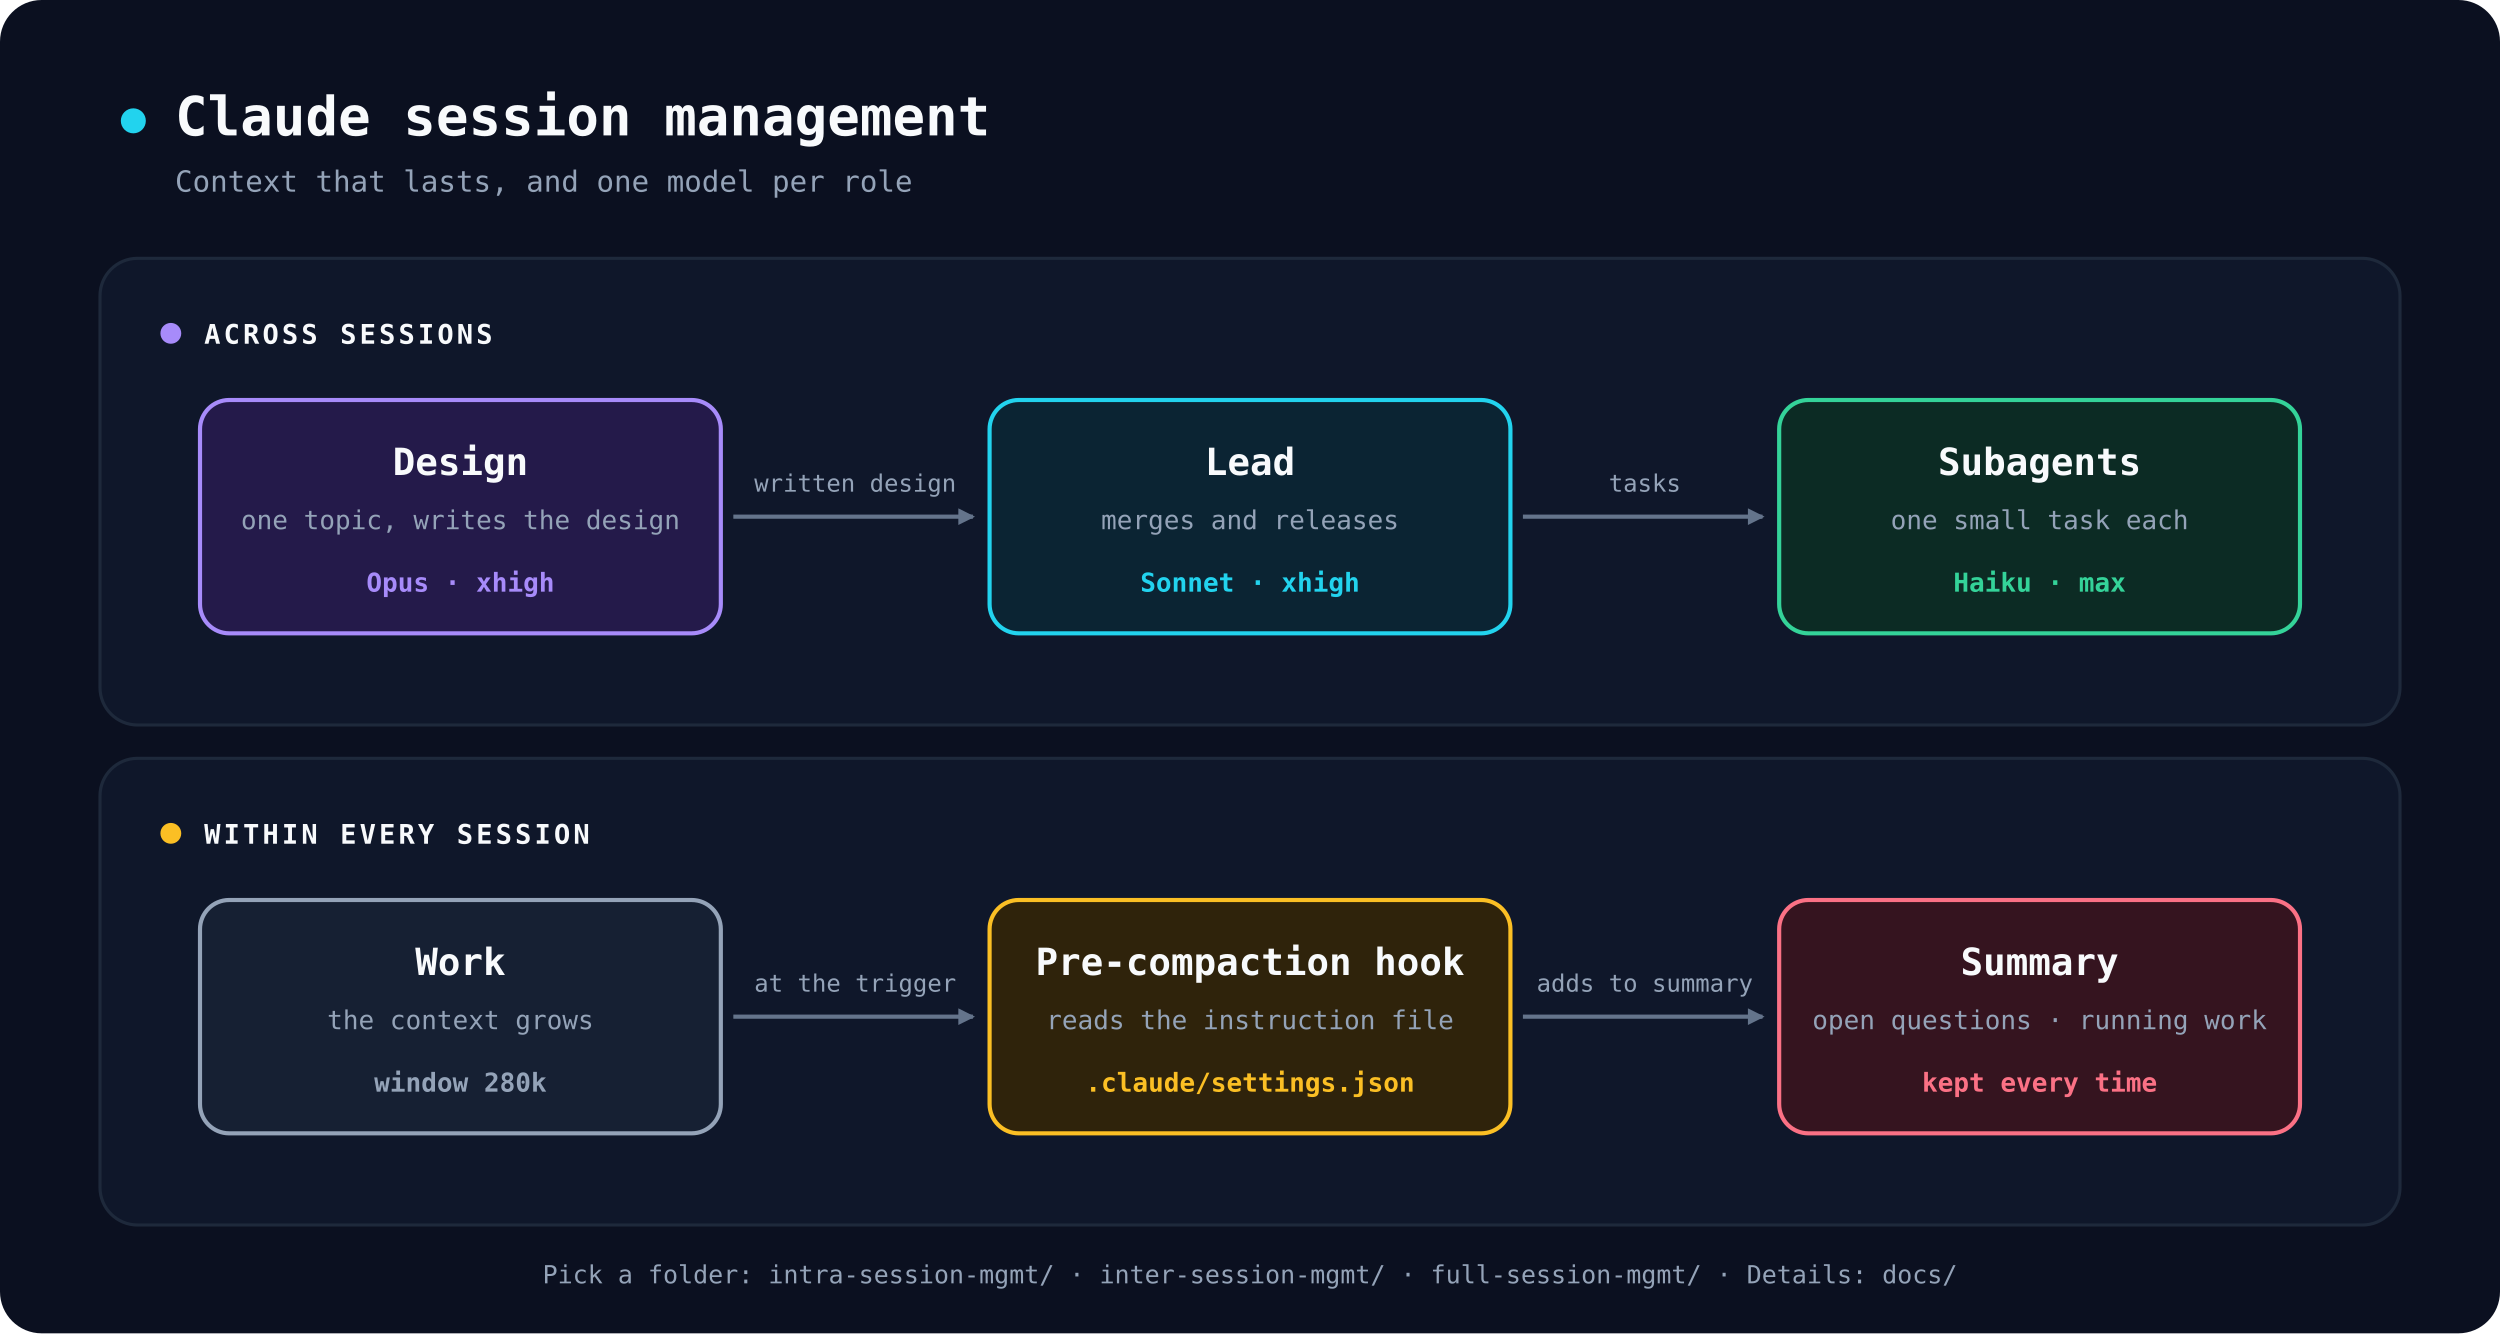
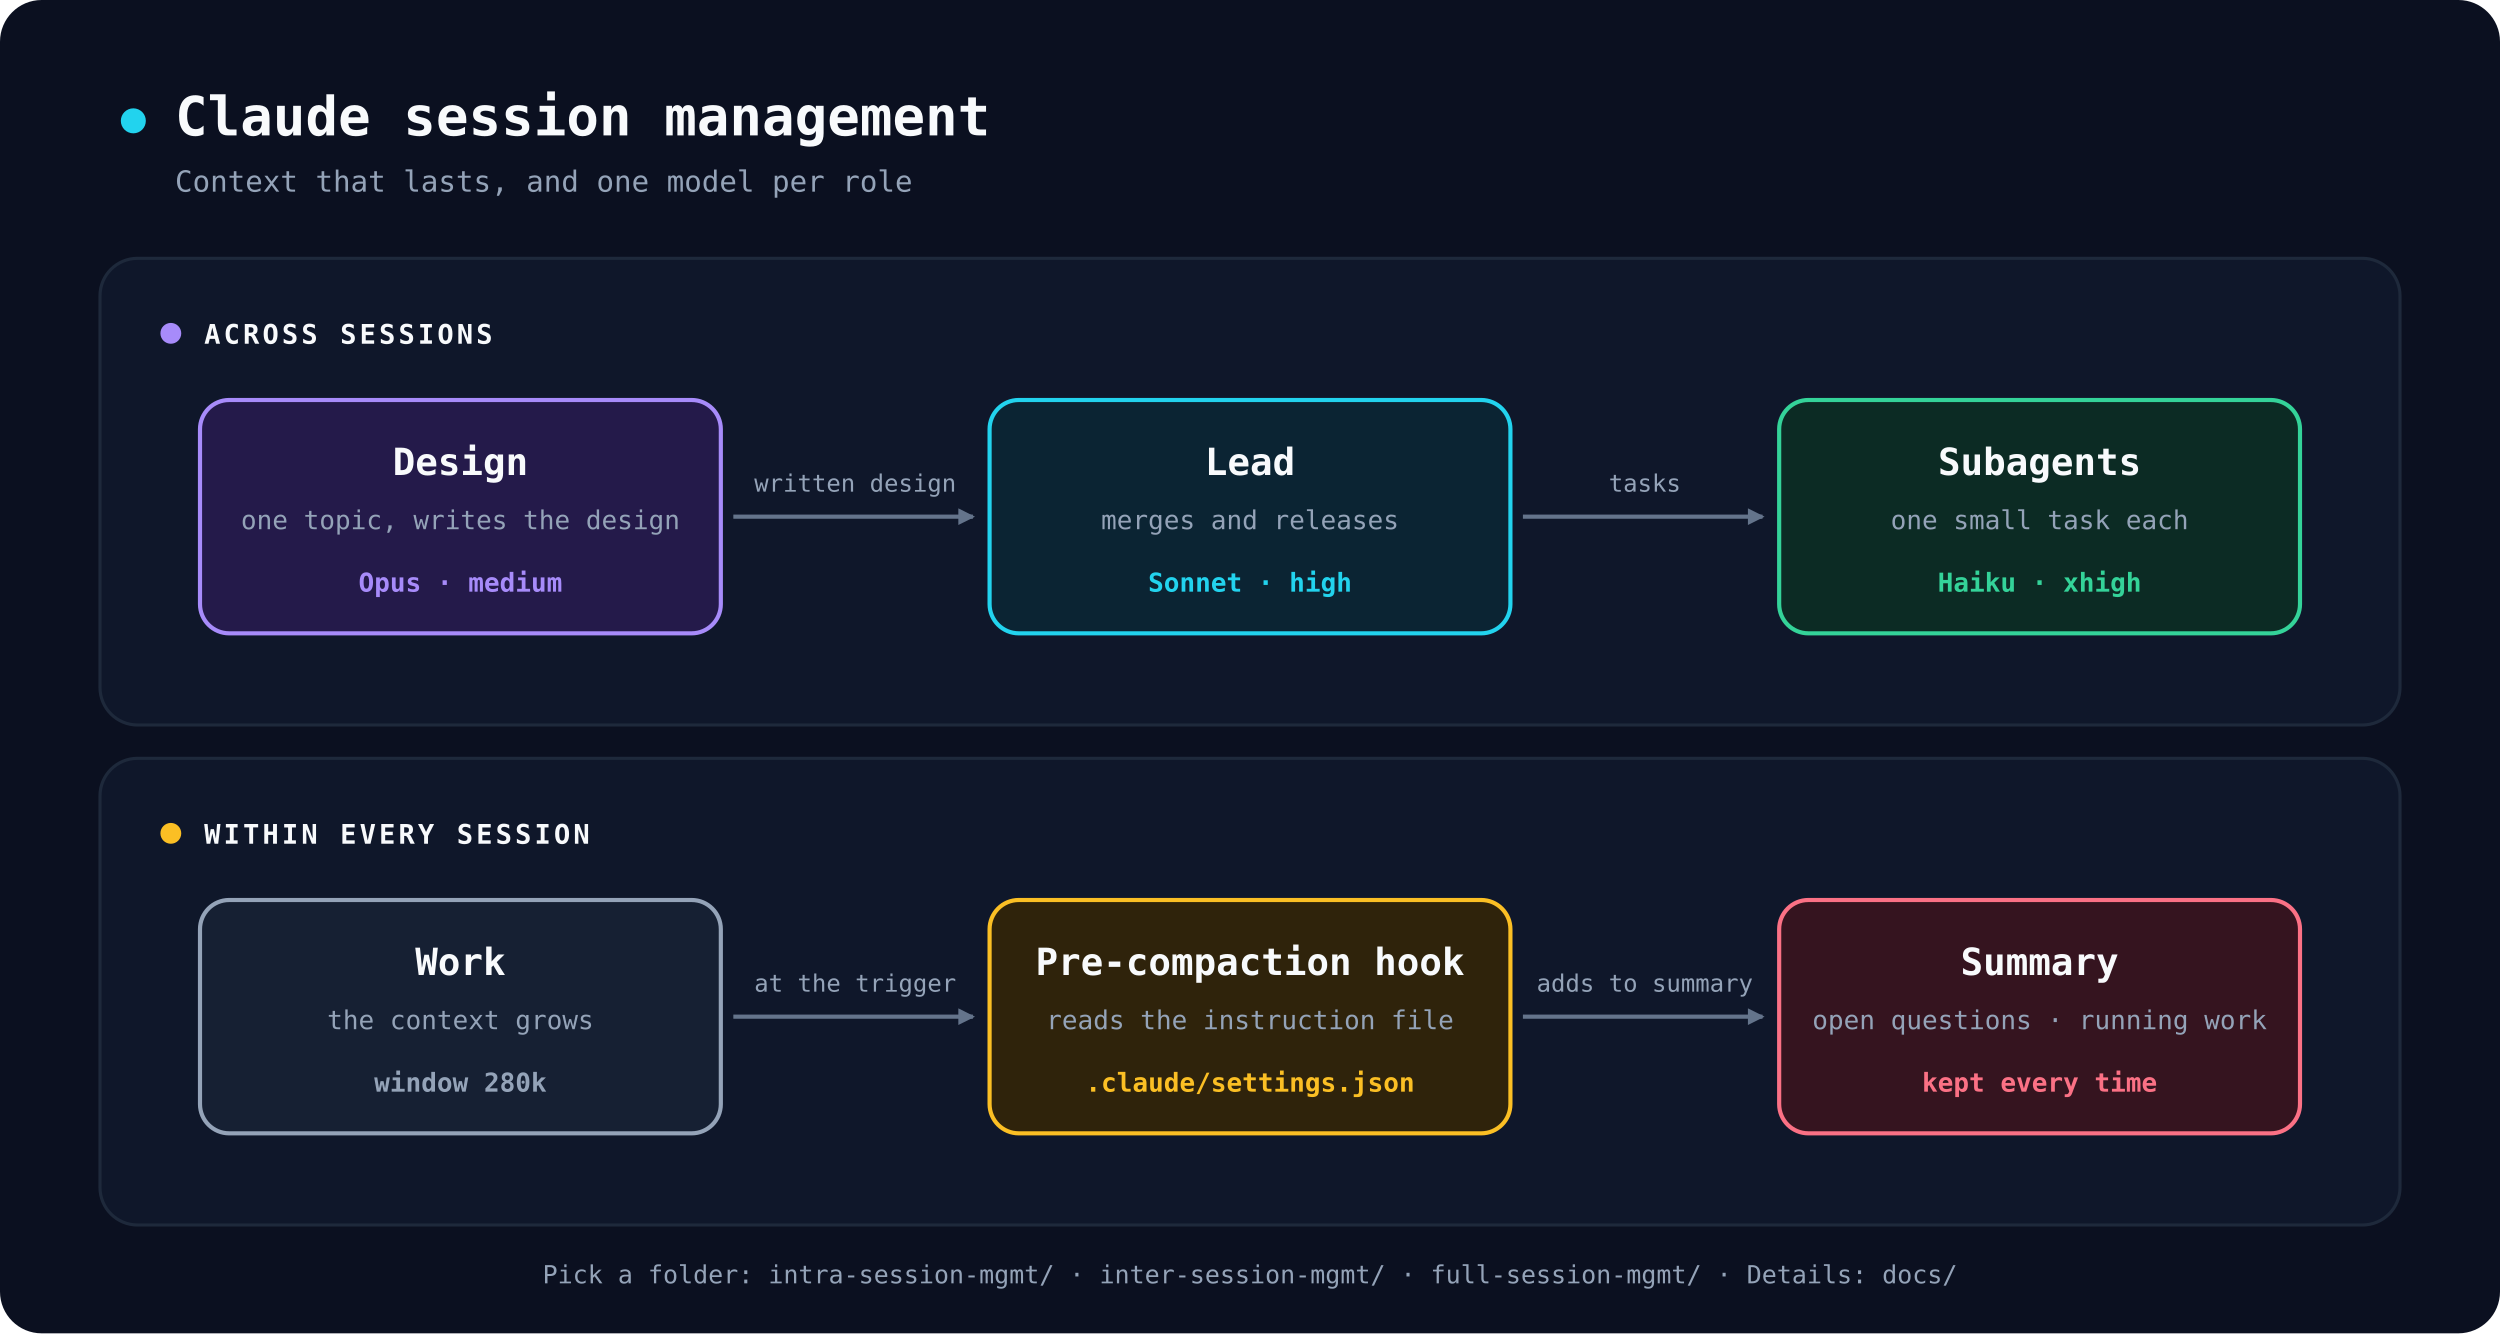
<svg xmlns="http://www.w3.org/2000/svg" width="1200" height="640" viewBox="0 0 1200 640" font-family="ui-monospace, SFMono-Regular, Menlo, Consolas, 'DejaVu Sans Mono', monospace" role="img" aria-label="Within every session a pre-compaction hook keeps open questions and running work. Across sessions Design runs on Opus, Lead on Sonnet and Subagents on Haiku.">
  <defs>
    <marker id="head" markerWidth="10" markerHeight="10" refX="8" refY="5" orient="auto" markerUnits="userSpaceOnUse">
      <path d="M1 1 L9 5 L1 9 Z" fill="#64748b" />
    </marker>
  </defs>
  <rect width="1200" height="640" rx="20" fill="#0b1020" />
  <circle cx="64" cy="58" r="6" fill="#22d3ee" />
  <text x="84" y="65" font-size="26" font-weight="700" fill="#f8fafc">Claude session management</text>
  <text x="84" y="92" font-size="14" fill="#94a3b8">Context that lasts, and one model per role</text>
  <rect x="48" y="124" width="1104" height="224" rx="18" fill="#0f172a" stroke="#1e293b" stroke-width="1.5" />
  <circle cx="82" cy="160" r="5" fill="#a78bfa" />
  <text x="98" y="165" font-size="13" font-weight="700" letter-spacing="1.5" fill="#f8fafc">ACROSS SESSIONS</text>
  <rect x="96.0" y="192" width="250" height="112" rx="14" fill="#241a4a" stroke="#a78bfa" stroke-width="2" />
  <text x="221.0" y="228" text-anchor="middle" font-size="18" font-weight="700" fill="#f8fafc">Design</text>
  <text x="221.0" y="254" text-anchor="middle" font-size="12.5" fill="#94a3b8">one topic, writes the design</text>
-   <text x="221.0" y="284" text-anchor="middle" font-size="12.5" font-weight="700" fill="#a78bfa">Opus · xhigh</text>
+   <text x="221.0" y="284" text-anchor="middle" font-size="12.5" font-weight="700" fill="#a78bfa">Opus · medium</text>
  <rect x="475.0" y="192" width="250" height="112" rx="14" fill="#0b2433" stroke="#22d3ee" stroke-width="2" />
  <text x="600.0" y="228" text-anchor="middle" font-size="18" font-weight="700" fill="#f8fafc">Lead</text>
  <text x="600.0" y="254" text-anchor="middle" font-size="12.5" fill="#94a3b8">merges and releases</text>
-   <text x="600.0" y="284" text-anchor="middle" font-size="12.5" font-weight="700" fill="#22d3ee">Sonnet · xhigh</text>
+   <text x="600.0" y="284" text-anchor="middle" font-size="12.5" font-weight="700" fill="#22d3ee">Sonnet · high</text>
  <rect x="854.0" y="192" width="250" height="112" rx="14" fill="#0c2b24" stroke="#34d399" stroke-width="2" />
  <text x="979.0" y="228" text-anchor="middle" font-size="18" font-weight="700" fill="#f8fafc">Subagents</text>
  <text x="979.0" y="254" text-anchor="middle" font-size="12.5" fill="#94a3b8">one small task each</text>
-   <text x="979.0" y="284" text-anchor="middle" font-size="12.5" font-weight="700" fill="#34d399">Haiku · max</text>
+   <text x="979.0" y="284" text-anchor="middle" font-size="12.5" font-weight="700" fill="#34d399">Haiku · xhigh</text>
  <line x1="352.0" y1="248.0" x2="467.0" y2="248.0" stroke="#64748b" stroke-width="2" marker-end="url(#head)" />
  <text x="410.5" y="236.0" text-anchor="middle" font-size="11.5" fill="#94a3b8">written design</text>
  <line x1="731.0" y1="248.0" x2="846.0" y2="248.0" stroke="#64748b" stroke-width="2" marker-end="url(#head)" />
  <text x="789.5" y="236.0" text-anchor="middle" font-size="11.5" fill="#94a3b8">tasks</text>
  <rect x="48" y="364" width="1104" height="224" rx="18" fill="#0f172a" stroke="#1e293b" stroke-width="1.5" />
  <circle cx="82" cy="400" r="5" fill="#fbbf24" />
  <text x="98" y="405" font-size="13" font-weight="700" letter-spacing="1.5" fill="#f8fafc">WITHIN EVERY SESSION</text>
  <rect x="96.0" y="432" width="250" height="112" rx="14" fill="#162033" stroke="#94a3b8" stroke-width="2" />
  <text x="221.0" y="468" text-anchor="middle" font-size="18" font-weight="700" fill="#f8fafc">Work</text>
  <text x="221.0" y="494" text-anchor="middle" font-size="12.5" fill="#94a3b8">the context grows</text>
  <text x="221.0" y="524" text-anchor="middle" font-size="12.5" font-weight="700" fill="#94a3b8">window 280k</text>
  <rect x="475.0" y="432" width="250" height="112" rx="14" fill="#2f230b" stroke="#fbbf24" stroke-width="2" />
  <text x="600.0" y="468" text-anchor="middle" font-size="18" font-weight="700" fill="#f8fafc">Pre-compaction hook</text>
  <text x="600.0" y="494" text-anchor="middle" font-size="12.5" fill="#94a3b8">reads the instruction file</text>
  <text x="600.0" y="524" text-anchor="middle" font-size="12.5" font-weight="700" fill="#fbbf24">.claude/settings.json</text>
  <rect x="854.0" y="432" width="250" height="112" rx="14" fill="#35141f" stroke="#fb7185" stroke-width="2" />
  <text x="979.0" y="468" text-anchor="middle" font-size="18" font-weight="700" fill="#f8fafc">Summary</text>
  <text x="979.0" y="494" text-anchor="middle" font-size="12.5" fill="#94a3b8">open questions · running work</text>
  <text x="979.0" y="524" text-anchor="middle" font-size="12.5" font-weight="700" fill="#fb7185">kept every time</text>
  <line x1="352.0" y1="488.0" x2="467.0" y2="488.0" stroke="#64748b" stroke-width="2" marker-end="url(#head)" />
  <text x="410.5" y="476.0" text-anchor="middle" font-size="11.5" fill="#94a3b8">at the trigger</text>
  <line x1="731.0" y1="488.0" x2="846.0" y2="488.0" stroke="#64748b" stroke-width="2" marker-end="url(#head)" />
  <text x="789.5" y="476.0" text-anchor="middle" font-size="11.5" fill="#94a3b8">adds to summary</text>
  <text x="600.0" y="616" text-anchor="middle" font-size="12" fill="#94a3b8">Pick a folder: intra-session-mgmt/  ·  inter-session-mgmt/  ·  full-session-mgmt/   ·   Details: docs/</text>
</svg>
